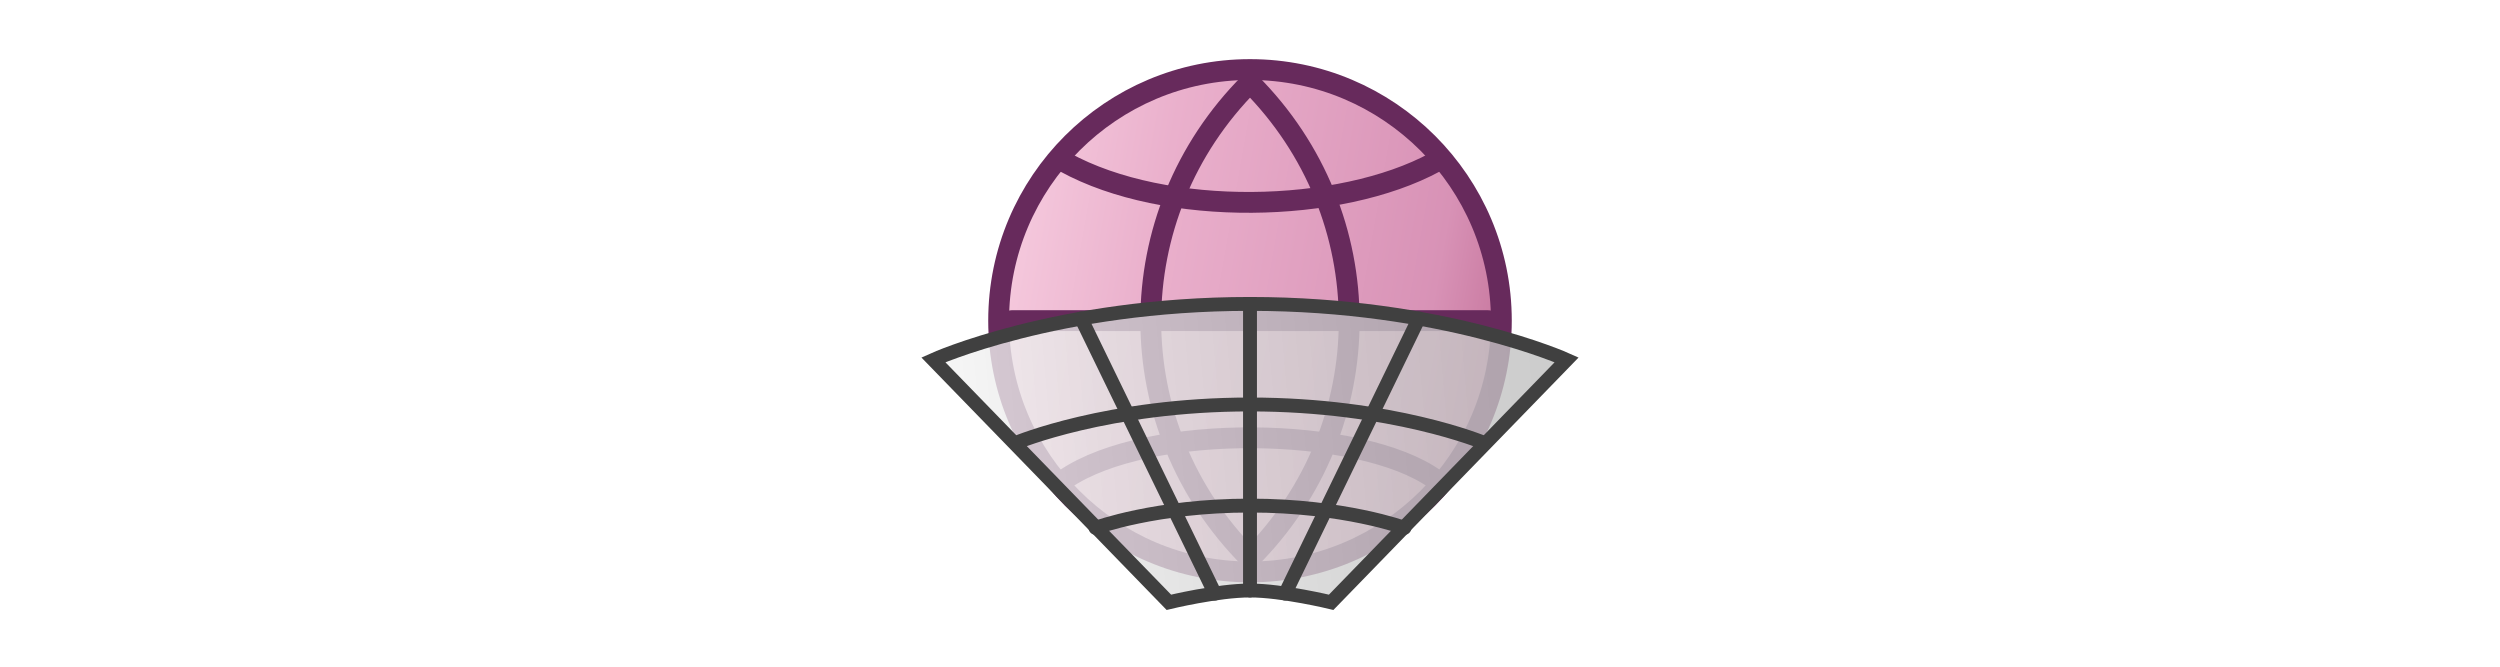
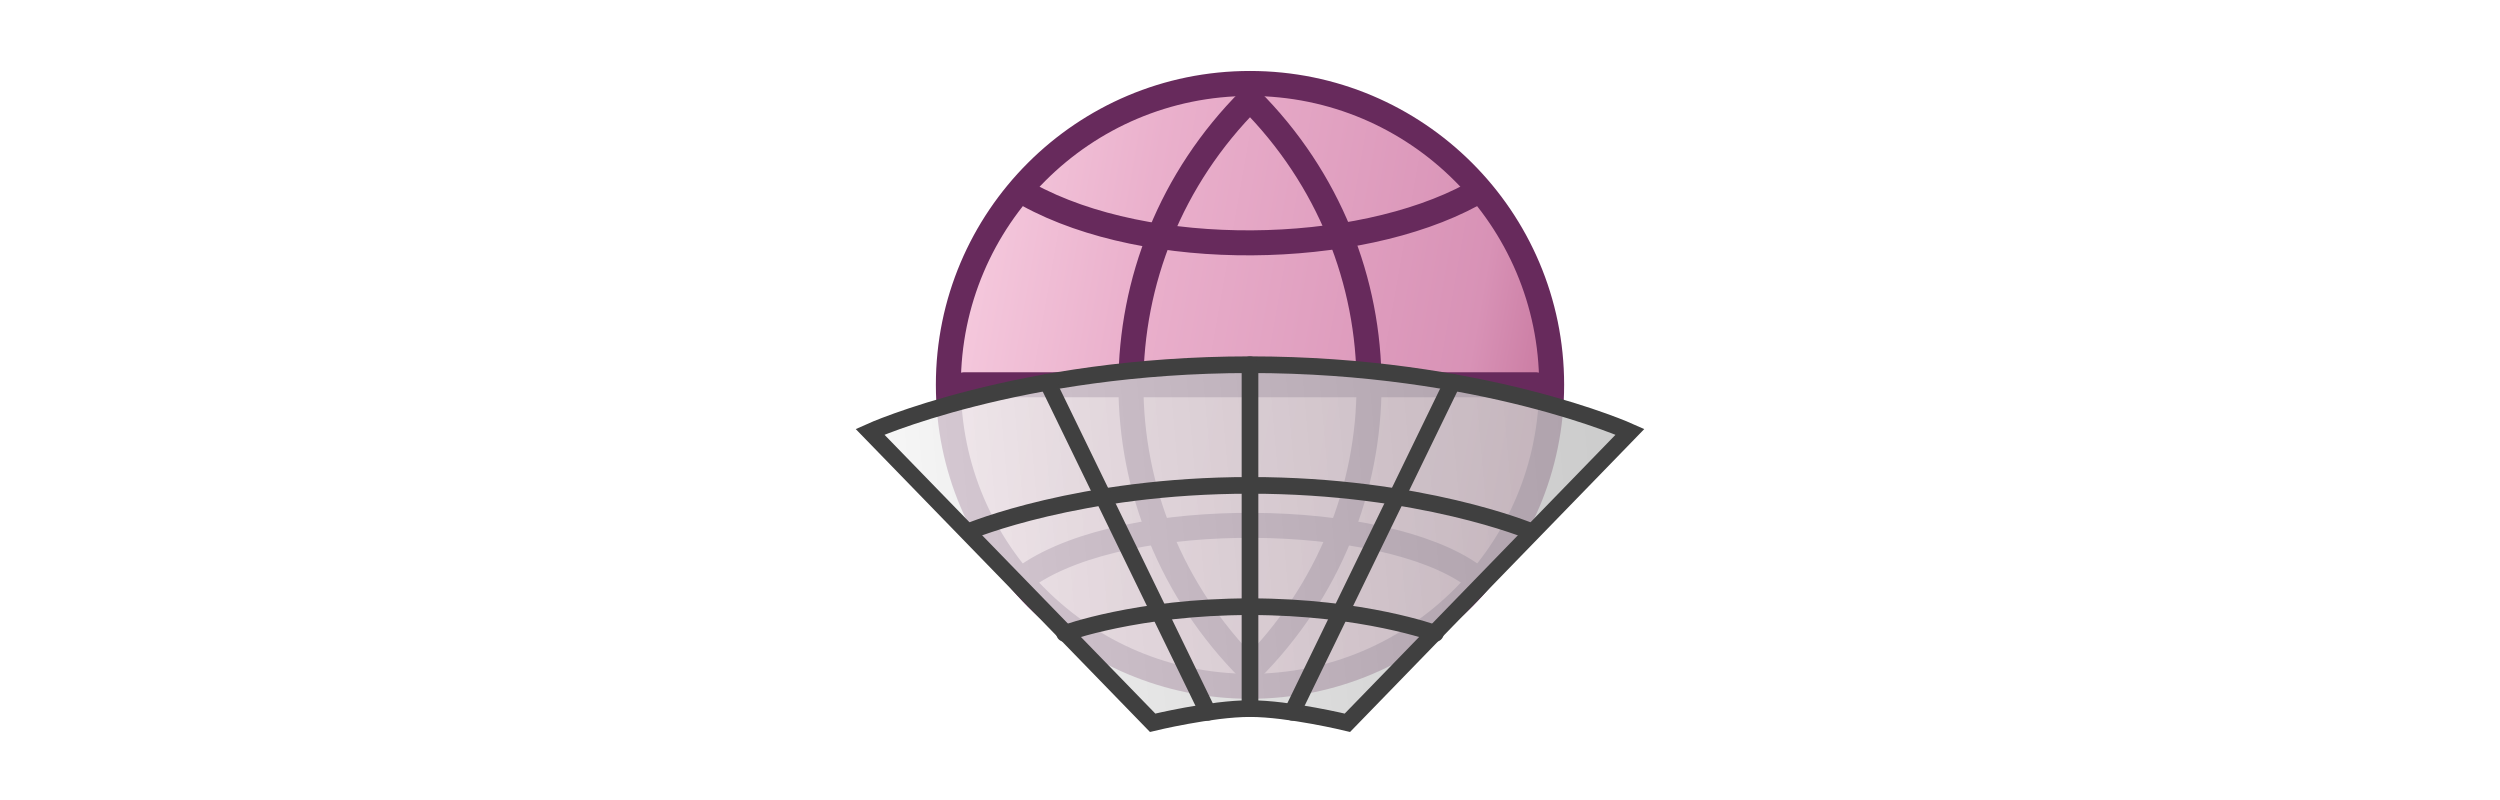
- <svg xmlns="http://www.w3.org/2000/svg" enable-background="new 0 0 90 24" height="192" viewBox="0 0 90 24" width="720">
+ <svg xmlns="http://www.w3.org/2000/svg" enable-background="new 0 0 75 24" height="192" viewBox="0 0 75 24" width="600">
  <defs>
    <linearGradient id="a" gradientUnits="userSpaceOnUse" x1="3.086" x2="20.912" y1="14.025" y2="10.882">
      <stop offset="0" stop-color="#f5c9dd" />
      <stop offset=".286" stop-color="#eab0cc" />
      <stop offset=".852" stop-color="#d892b6" />
      <stop offset="1" stop-color="#c8789f" />
    </linearGradient>
    <linearGradient id="b" gradientUnits="userSpaceOnUse" x1=".983" x2="23.611" y1="6.665" y2="8.644">
      <stop offset="0" stop-color="#f5f5f5" />
      <stop offset=".25" stop-color="#e4e4e4" />
      <stop offset=".722" stop-color="#c9c9c9" />
      <stop offset="1" stop-color="#bfbfbf" />
    </linearGradient>
  </defs>
-   <g transform="translate(33,0)">
+   <g transform="translate(25.5,0)">
    <g transform="scale(1, -1) translate(0, -24)" stroke-linecap="round">
      <g stroke="#672a5c">
        <path d="m 21.049 12.457 c 0 4.987 -4.054 9.039 -9.049 9.039 -4.998 0 -9.049 -4.052 -9.049 -9.039 0 -4.995 4.052 -9.046 9.049 -9.046 4.995 0 9.049 4.051 9.049 9.046 z" fill="url(#a)" stroke-linejoin="round" stroke-width=".75" />
        <path d="m 12 3.887 c 4.762 4.763 4.762 12.37 0 17.135" fill="none" stroke-linejoin="round" stroke-width=".75" />
        <path d="m 12 3.887 c -4.763 4.763 -4.763 12.37 0 17.135" fill="none" stroke-linejoin="round" stroke-width=".75" />
        <path d="m 3.427 12.457 h 17.146" fill="none" stroke-linejoin="round" stroke-width=".75" />
        <path d="m 18.667 6.745 c -2.675 1.918 -10.309 2.067 -13.335 0" fill="none" stroke-linejoin="round" stroke-width=".75" />
        <path d="m 18.667 18.163 c -3.447 -1.867 -9.708 -1.995 -13.335 0" fill="none" stroke-linejoin="round" stroke-width=".75" />
      </g>
      <path d="m 23.4 11.046 s -4.453 2.013 -11.4 2.013 c -6.948 0 -11.4 -2.013 -11.4 -2.013 l 8.479 -8.729 s 1.75 .425 2.921 .425 2.922 -.425 2.922 -.425 z" fill="url(#b)" fill-opacity=".8" stroke="#404040" stroke-width=".5" />
      <path d="m 12 13.059 v -5.747 -4.571" fill="none" stroke="#404040" stroke-linejoin="round" stroke-width=".5" />
      <path d="m 20.41 8.064 s -3.283 1.375 -8.41 1.375 c -5.126 0 -8.41 -1.375 -8.41 -1.375" fill="none" stroke="#404040" stroke-linejoin="round" stroke-width=".5" />
      <path d="m 17.561 4.997 s -2.17 .802 -5.561 .802 c -3.39 0 -5.562 -.802 -5.562 -.802" fill="none" stroke="#404040" stroke-linejoin="round" stroke-width=".5" />
      <path d="m 13.266 2.632 4.81 9.903" fill="none" stroke="#404040" stroke-linejoin="round" stroke-width=".5" />
      <path d="m 10.736 2.632 -4.813 9.903" fill="none" stroke="#404040" stroke-linejoin="round" stroke-width=".5" />
    </g>
  </g>
</svg>
